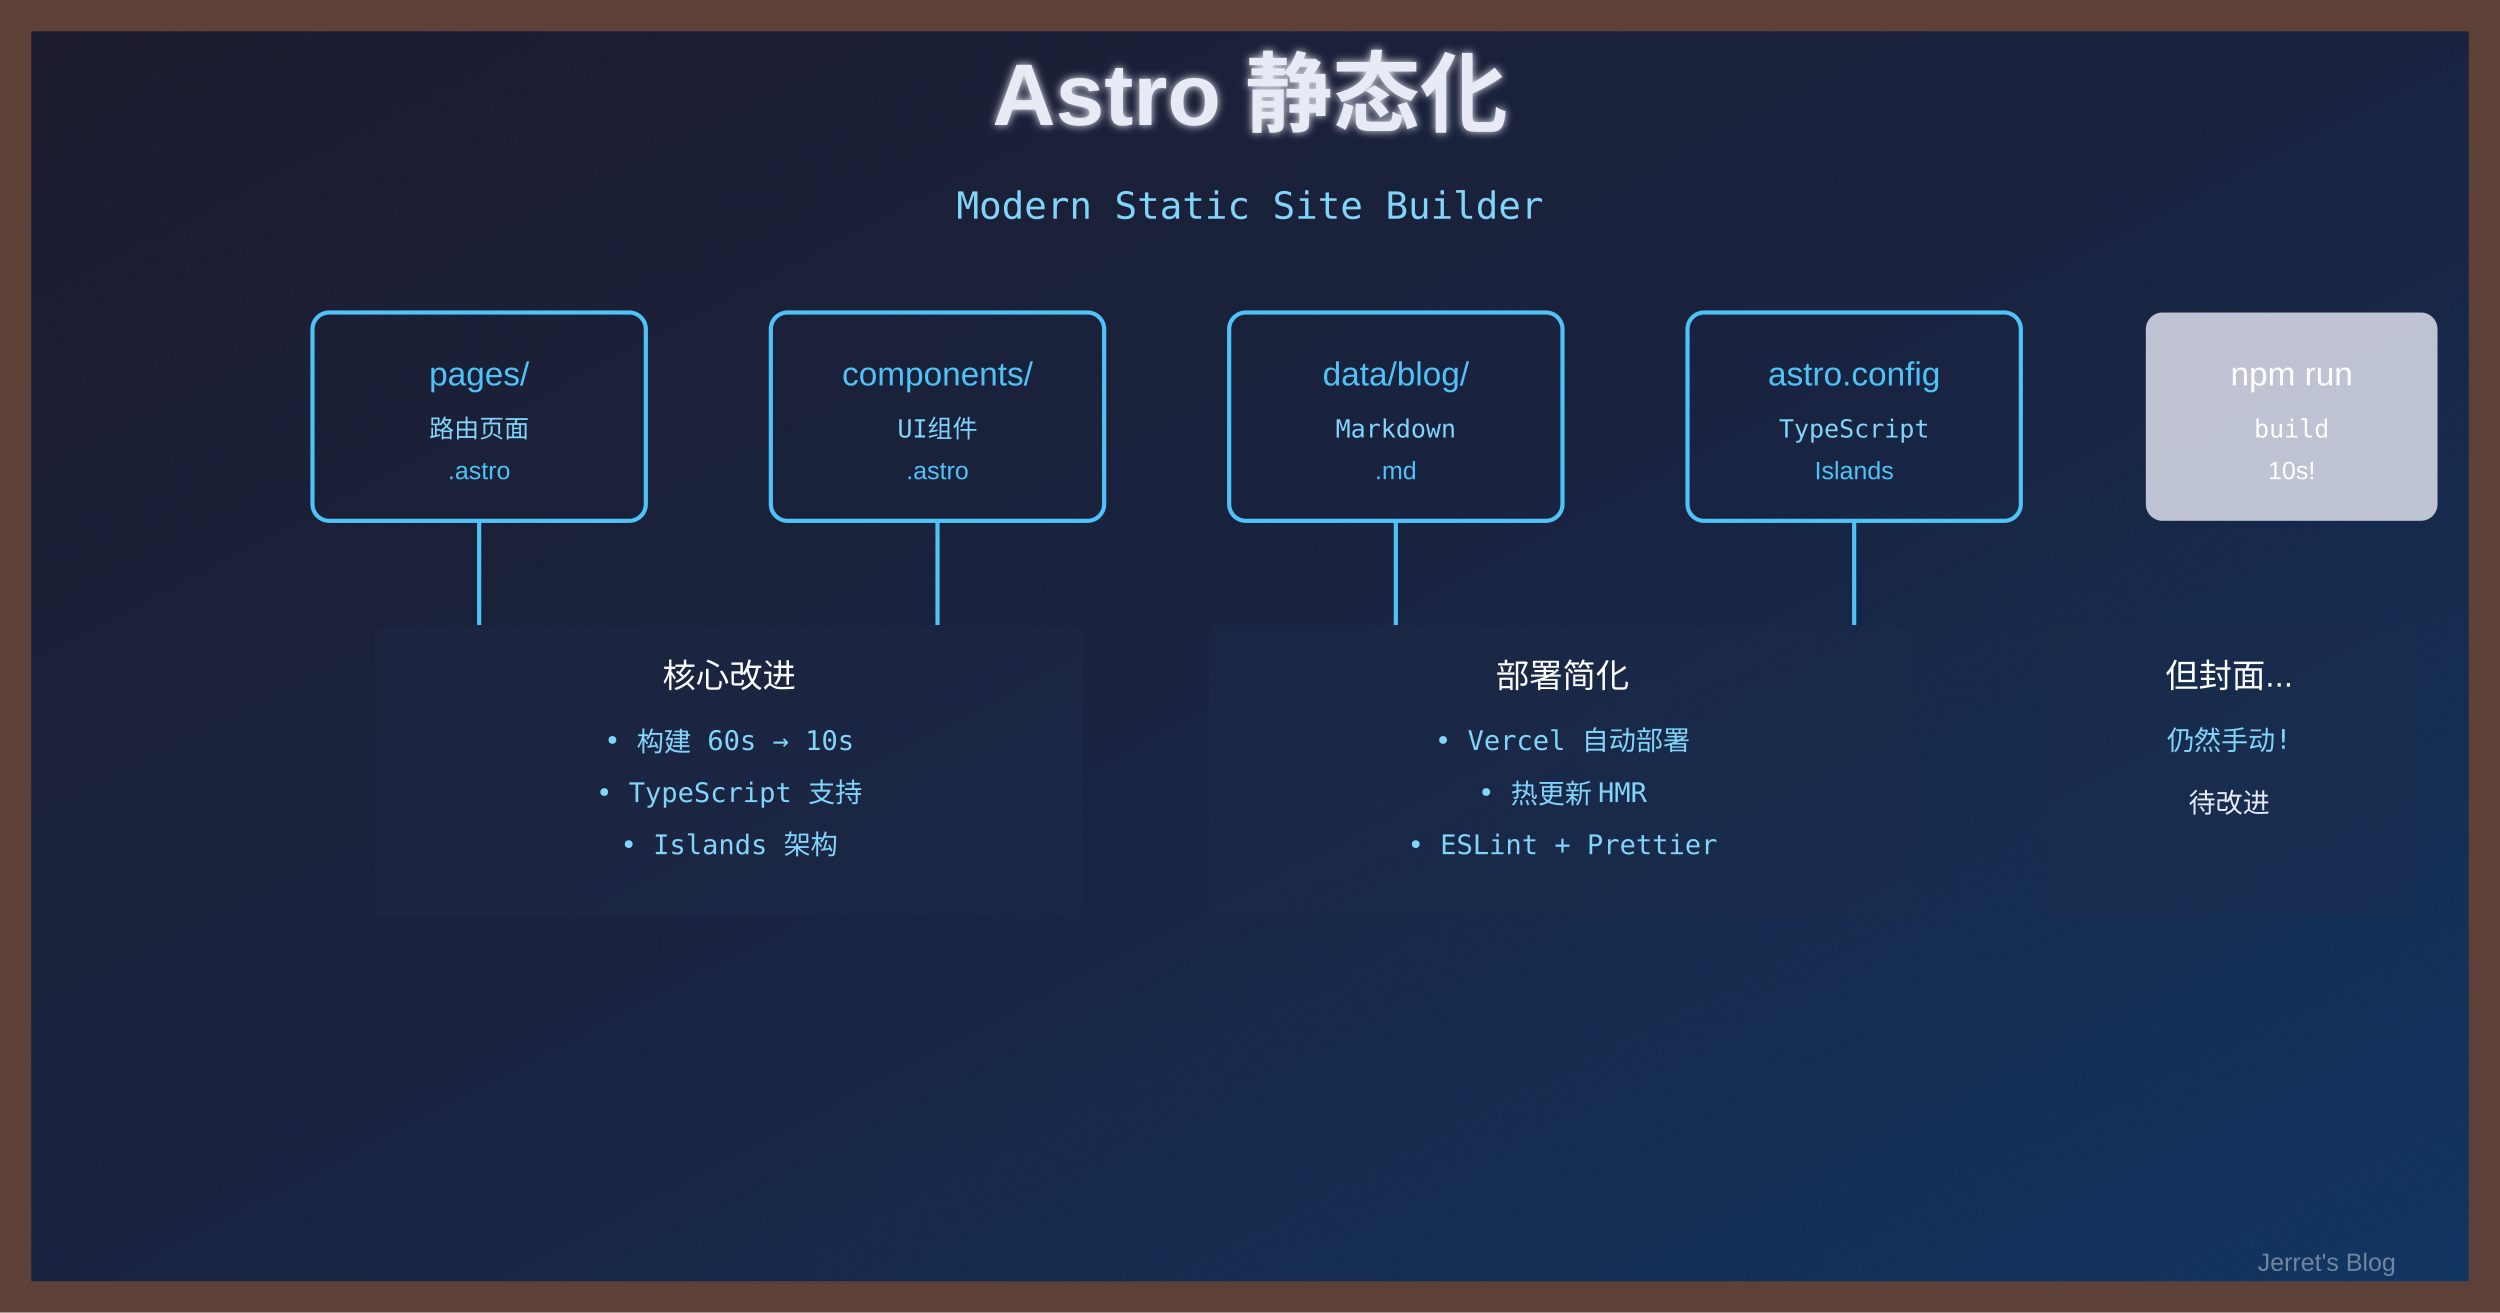
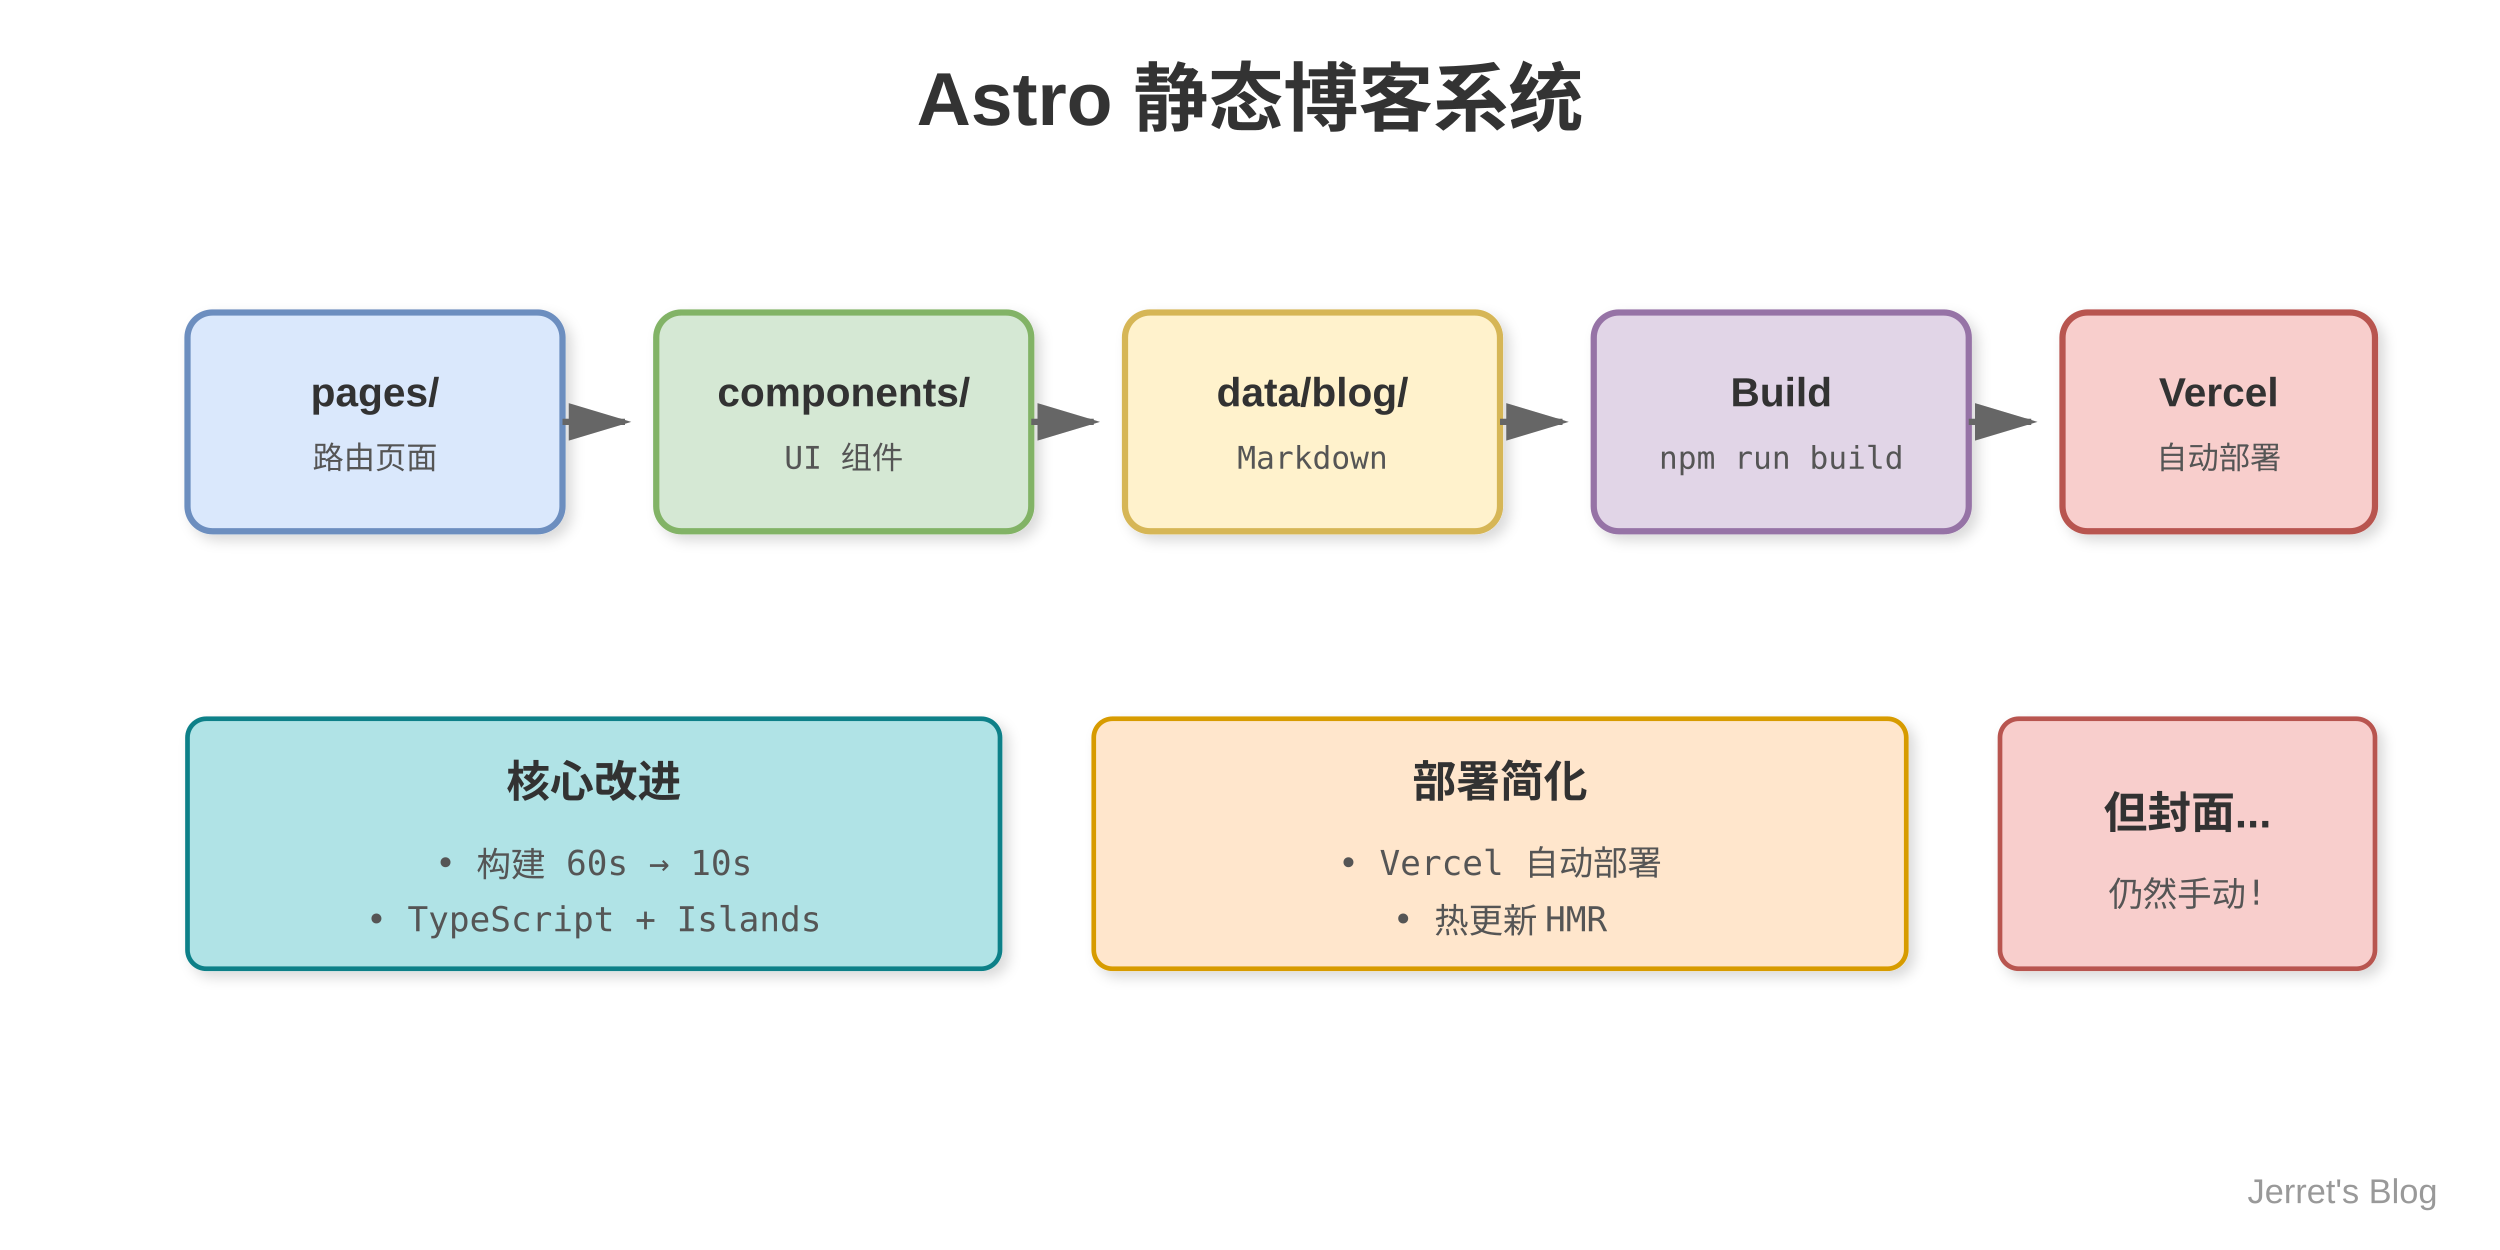
- <svg xmlns="http://www.w3.org/2000/svg" viewBox="0 0 1200 630">
+ <svg xmlns="http://www.w3.org/2000/svg" viewBox="0 0 800 400">
  <defs>
-     <linearGradient id="chalkboard-bg" x1="0%" y1="0%" x2="100%" y2="100%">
-       <stop offset="0%" style="stop-color:#1a1a2e" />
-       <stop offset="50%" style="stop-color:#16213e" />
-       <stop offset="100%" style="stop-color:#0f3460" />
-     </linearGradient>
-     <filter id="chalk-texture">
-       <feTurbulence type="fractalNoise" baseFrequency="0.9" numOctaves="4" result="noise" />
-       <feColorMatrix type="matrix" values="1 0 0 0 0 0 1 0 0 0 1 0 0 0.15 0" />
-       <feComposite operator="in" in2="SourceGraphic" />
-     </filter>
-     <filter id="chalk-glow">
-       <feGaussianBlur stdDeviation="2" result="coloredBlur" />
-       <feMerge>
-         <feMergeNode in="coloredBlur" />
-         <feMergeNode in="SourceGraphic" />
-       </feMerge>
+     <marker id="arrowhead" markerWidth="10" markerHeight="10" refX="9" refY="3" orient="auto">
+       <polygon points="0 0, 10 3, 0 6" fill="#666666" />
+     </marker>
+     <filter id="shadow" x="-20%" y="-20%" width="140%" height="140%">
+       <feDropShadow dx="2" dy="2" stdDeviation="2" flood-color="#000000" flood-opacity="0.15" />
    </filter>
  </defs>
-   <rect x="0" y="0" width="1200" height="630" fill="#5d4037" />
-   <rect x="15" y="15" width="1170" height="600" fill="url(#chalkboard-bg)" />
-   <rect x="15" y="15" width="1170" height="600" fill="#ffffff" opacity="0.03" filter="url(#chalk-texture)" />
-   <g transform="translate(600, 60)">
-     <text x="0" y="0" text-anchor="middle" font-family="Arial, sans-serif" font-size="42" font-weight="bold" fill="#e8eaf6" filter="url(#chalk-glow)">Astro 静态化</text>
-     <text x="0" y="45" text-anchor="middle" font-family="monospace" font-size="18" fill="#81d4fa">Modern Static Site Builder</text>
+   <rect width="800" height="400" fill="#ffffff" />
+   <text x="400" y="40" text-anchor="middle" font-family="Arial, sans-serif" font-size="24" font-weight="bold" fill="#333333">Astro 静态博客系统</text>
+   <g transform="translate(60, 100)" filter="url(#shadow)">
+     <rect x="0" y="0" width="120" height="70" rx="8" fill="#dae8fc" stroke="#6c8ebf" stroke-width="2" />
+     <text x="60" y="30" text-anchor="middle" font-family="Arial" font-size="13" font-weight="bold" fill="#333333">pages/</text>
+     <text x="60" y="50" text-anchor="middle" font-family="monospace" font-size="10" fill="#555555">路由页面</text>
  </g>
-   <g transform="translate(150, 150)">
-     <rect x="0" y="0" width="160" height="100" rx="8" fill="none" stroke="#4fc3f7" stroke-width="2" />
-     <text x="80" y="35" text-anchor="middle" font-family="Arial" font-size="16" fill="#4fc3f7">pages/</text>
-     <text x="80" y="60" text-anchor="middle" font-family="monospace" font-size="12" fill="#81d4fa">路由页面</text>
-     <text x="80" y="80" text-anchor="middle" font-family="Arial" font-size="12" fill="#4fc3f7">.astro</text>
+   <g transform="translate(210, 100)" filter="url(#shadow)">
+     <rect x="0" y="0" width="120" height="70" rx="8" fill="#d5e8d4" stroke="#82b366" stroke-width="2" />
+     <text x="60" y="30" text-anchor="middle" font-family="Arial" font-size="13" font-weight="bold" fill="#333333">components/</text>
+     <text x="60" y="50" text-anchor="middle" font-family="monospace" font-size="10" fill="#555555">UI 组件</text>
  </g>
-   <g transform="translate(370, 150)">
-     <rect x="0" y="0" width="160" height="100" rx="8" fill="none" stroke="#4fc3f7" stroke-width="2" />
-     <text x="80" y="35" text-anchor="middle" font-family="Arial" font-size="16" fill="#4fc3f7">components/</text>
-     <text x="80" y="60" text-anchor="middle" font-family="monospace" font-size="12" fill="#81d4fa">UI组件</text>
-     <text x="80" y="80" text-anchor="middle" font-family="Arial" font-size="12" fill="#4fc3f7">.astro</text>
+   <g transform="translate(360, 100)" filter="url(#shadow)">
+     <rect x="0" y="0" width="120" height="70" rx="8" fill="#fff2cc" stroke="#d6b656" stroke-width="2" />
+     <text x="60" y="30" text-anchor="middle" font-family="Arial" font-size="13" font-weight="bold" fill="#333333">data/blog/</text>
+     <text x="60" y="50" text-anchor="middle" font-family="monospace" font-size="10" fill="#555555">Markdown</text>
  </g>
-   <g transform="translate(590, 150)">
-     <rect x="0" y="0" width="160" height="100" rx="8" fill="none" stroke="#4fc3f7" stroke-width="2" />
-     <text x="80" y="35" text-anchor="middle" font-family="Arial" font-size="16" fill="#4fc3f7">data/blog/</text>
-     <text x="80" y="60" text-anchor="middle" font-family="monospace" font-size="12" fill="#81d4fa">Markdown</text>
-     <text x="80" y="80" text-anchor="middle" font-family="Arial" font-size="12" fill="#4fc3f7">.md</text>
+   <g transform="translate(510, 100)" filter="url(#shadow)">
+     <rect x="0" y="0" width="120" height="70" rx="8" fill="#e1d5e7" stroke="#9673a6" stroke-width="2" />
+     <text x="60" y="30" text-anchor="middle" font-family="Arial" font-size="13" font-weight="bold" fill="#333333">Build</text>
+     <text x="60" y="50" text-anchor="middle" font-family="monospace" font-size="10" fill="#555555">npm run build</text>
  </g>
-   <g transform="translate(810, 150)">
-     <rect x="0" y="0" width="160" height="100" rx="8" fill="none" stroke="#4fc3f7" stroke-width="2" />
-     <text x="80" y="35" text-anchor="middle" font-family="Arial" font-size="16" fill="#4fc3f7">astro.config</text>
-     <text x="80" y="60" text-anchor="middle" font-family="monospace" font-size="12" fill="#81d4fa">TypeScript</text>
-     <text x="80" y="80" text-anchor="middle" font-family="Arial" font-size="12" fill="#4fc3f7">Islands</text>
+   <g transform="translate(660, 100)" filter="url(#shadow)">
+     <rect x="0" y="0" width="100" height="70" rx="8" fill="#f8cecc" stroke="#b85450" stroke-width="2" />
+     <text x="50" y="30" text-anchor="middle" font-family="Arial" font-size="13" font-weight="bold" fill="#333333">Vercel</text>
+     <text x="50" y="50" text-anchor="middle" font-family="monospace" font-size="10" fill="#555555">自动部署</text>
  </g>
-   <g transform="translate(1030, 150)">
-     <rect x="0" y="0" width="140" height="100" rx="8" fill="#e8eaf6" opacity="0.8" />
-     <text x="70" y="35" text-anchor="middle" font-family="Arial" font-size="16" fill="#ffffff">npm run</text>
-     <text x="70" y="60" text-anchor="middle" font-family="monospace" font-size="12" fill="#ffffff">build</text>
-     <text x="70" y="80" text-anchor="middle" font-family="Arial" font-size="12" fill="#ffffff">10s!</text>
+   <g stroke="#666666" stroke-width="2" fill="none" marker-end="url(#arrowhead)">
+     <path d="M 180 135 Q 195 135 200 135" />
+     <path d="M 330 135 Q 345 135 350 135" />
+     <path d="M 480 135 Q 495 135 500 135" />
+     <path d="M 630 135 Q 645 135 650 135" />
  </g>
-   <g stroke="#4fc3f7" stroke-width="2" fill="none">
-     <path d="M 230 250 L 230 300" />
-     <path d="M 450 250 L 450 300" />
-     <path d="M 670 250 L 670 300" />
-     <path d="M 890 250 L 890 300" />
+   <g transform="translate(60, 230)" filter="url(#shadow)">
+     <rect x="0" y="0" width="260" height="80" rx="6" fill="#b0e3e6" stroke="#0e8088" stroke-width="1.5" />
+     <text x="130" y="25" text-anchor="middle" font-family="Arial" font-size="14" font-weight="bold" fill="#333333">核心改进</text>
+     <text x="130" y="50" text-anchor="middle" font-family="monospace" font-size="11" fill="#555555">• 构建 60s → 10s</text>
+     <text x="130" y="68" text-anchor="middle" font-family="monospace" font-size="11" fill="#555555">• TypeScript + Islands</text>
  </g>
-   <g transform="translate(180, 300)">
-     <rect x="0" y="0" width="340" height="140" rx="5" fill="#1e2a4a" opacity="0.3" />
-     <text x="170" y="30" text-anchor="middle" font-family="Arial" font-size="16" fill="#ffffff">核心改进</text>
-     <text x="170" y="60" text-anchor="middle" font-family="monospace" font-size="13" fill="#81d4fa">• 构建 60s → 10s</text>
-     <text x="170" y="85" text-anchor="middle" font-family="monospace" font-size="13" fill="#81d4fa">• TypeScript 支持</text>
-     <text x="170" y="110" text-anchor="middle" font-family="monospace" font-size="13" fill="#81d4fa">• Islands 架构</text>
+   <g transform="translate(350, 230)" filter="url(#shadow)">
+     <rect x="0" y="0" width="260" height="80" rx="6" fill="#ffe6cc" stroke="#d79b00" stroke-width="1.5" />
+     <text x="130" y="25" text-anchor="middle" font-family="Arial" font-size="14" font-weight="bold" fill="#333333">部署简化</text>
+     <text x="130" y="50" text-anchor="middle" font-family="monospace" font-size="11" fill="#555555">• Vercel 自动部署</text>
+     <text x="130" y="68" text-anchor="middle" font-family="monospace" font-size="11" fill="#555555">• 热更新 HMR</text>
  </g>
-   <g transform="translate(580, 300)">
-     <rect x="0" y="0" width="340" height="140" rx="5" fill="#1e2a4a" opacity="0.3" />
-     <text x="170" y="30" text-anchor="middle" font-family="Arial" font-size="16" fill="#ffffff">部署简化</text>
-     <text x="170" y="60" text-anchor="middle" font-family="monospace" font-size="13" fill="#81d4fa">• Vercel 自动部署</text>
-     <text x="170" y="85" text-anchor="middle" font-family="monospace" font-size="13" fill="#81d4fa">• 热更新 HMR</text>
-     <text x="170" y="110" text-anchor="middle" font-family="monospace" font-size="13" fill="#81d4fa">• ESLint + Prettier</text>
+   <g transform="translate(640, 230)" filter="url(#shadow)">
+     <rect x="0" y="0" width="120" height="80" rx="6" fill="#f8cecc" stroke="#b85450" stroke-width="1.5" />
+     <text x="60" y="35" text-anchor="middle" font-family="Arial" font-size="14" font-weight="bold" fill="#333333">但封面...</text>
+     <text x="60" y="60" text-anchor="middle" font-family="monospace" font-size="11" fill="#555555">仍然手动!</text>
  </g>
-   <g transform="translate(980, 300)">
-     <rect x="0" y="0" width="180" height="140" rx="5" fill="#1e2a4a" opacity="0.3" />
-     <text x="90" y="30" text-anchor="middle" font-family="Arial" font-size="16" fill="#ffffff">但封面...</text>
-     <text x="90" y="60" text-anchor="middle" font-family="monospace" font-size="13" fill="#81d4fa">仍然手动!</text>
-     <text x="90" y="90" text-anchor="middle" font-family="monospace" font-size="13" fill="#e8eaf6">待改进</text>
-   </g>
-   <text x="1150" y="610" font-family="Arial, sans-serif" font-size="12" fill="#ffffff" opacity="0.4" text-anchor="end">Jerret's Blog</text>
+   <text x="780" y="385" font-family="Arial, sans-serif" font-size="11" fill="#999999" text-anchor="end">Jerret's Blog</text>
</svg>
